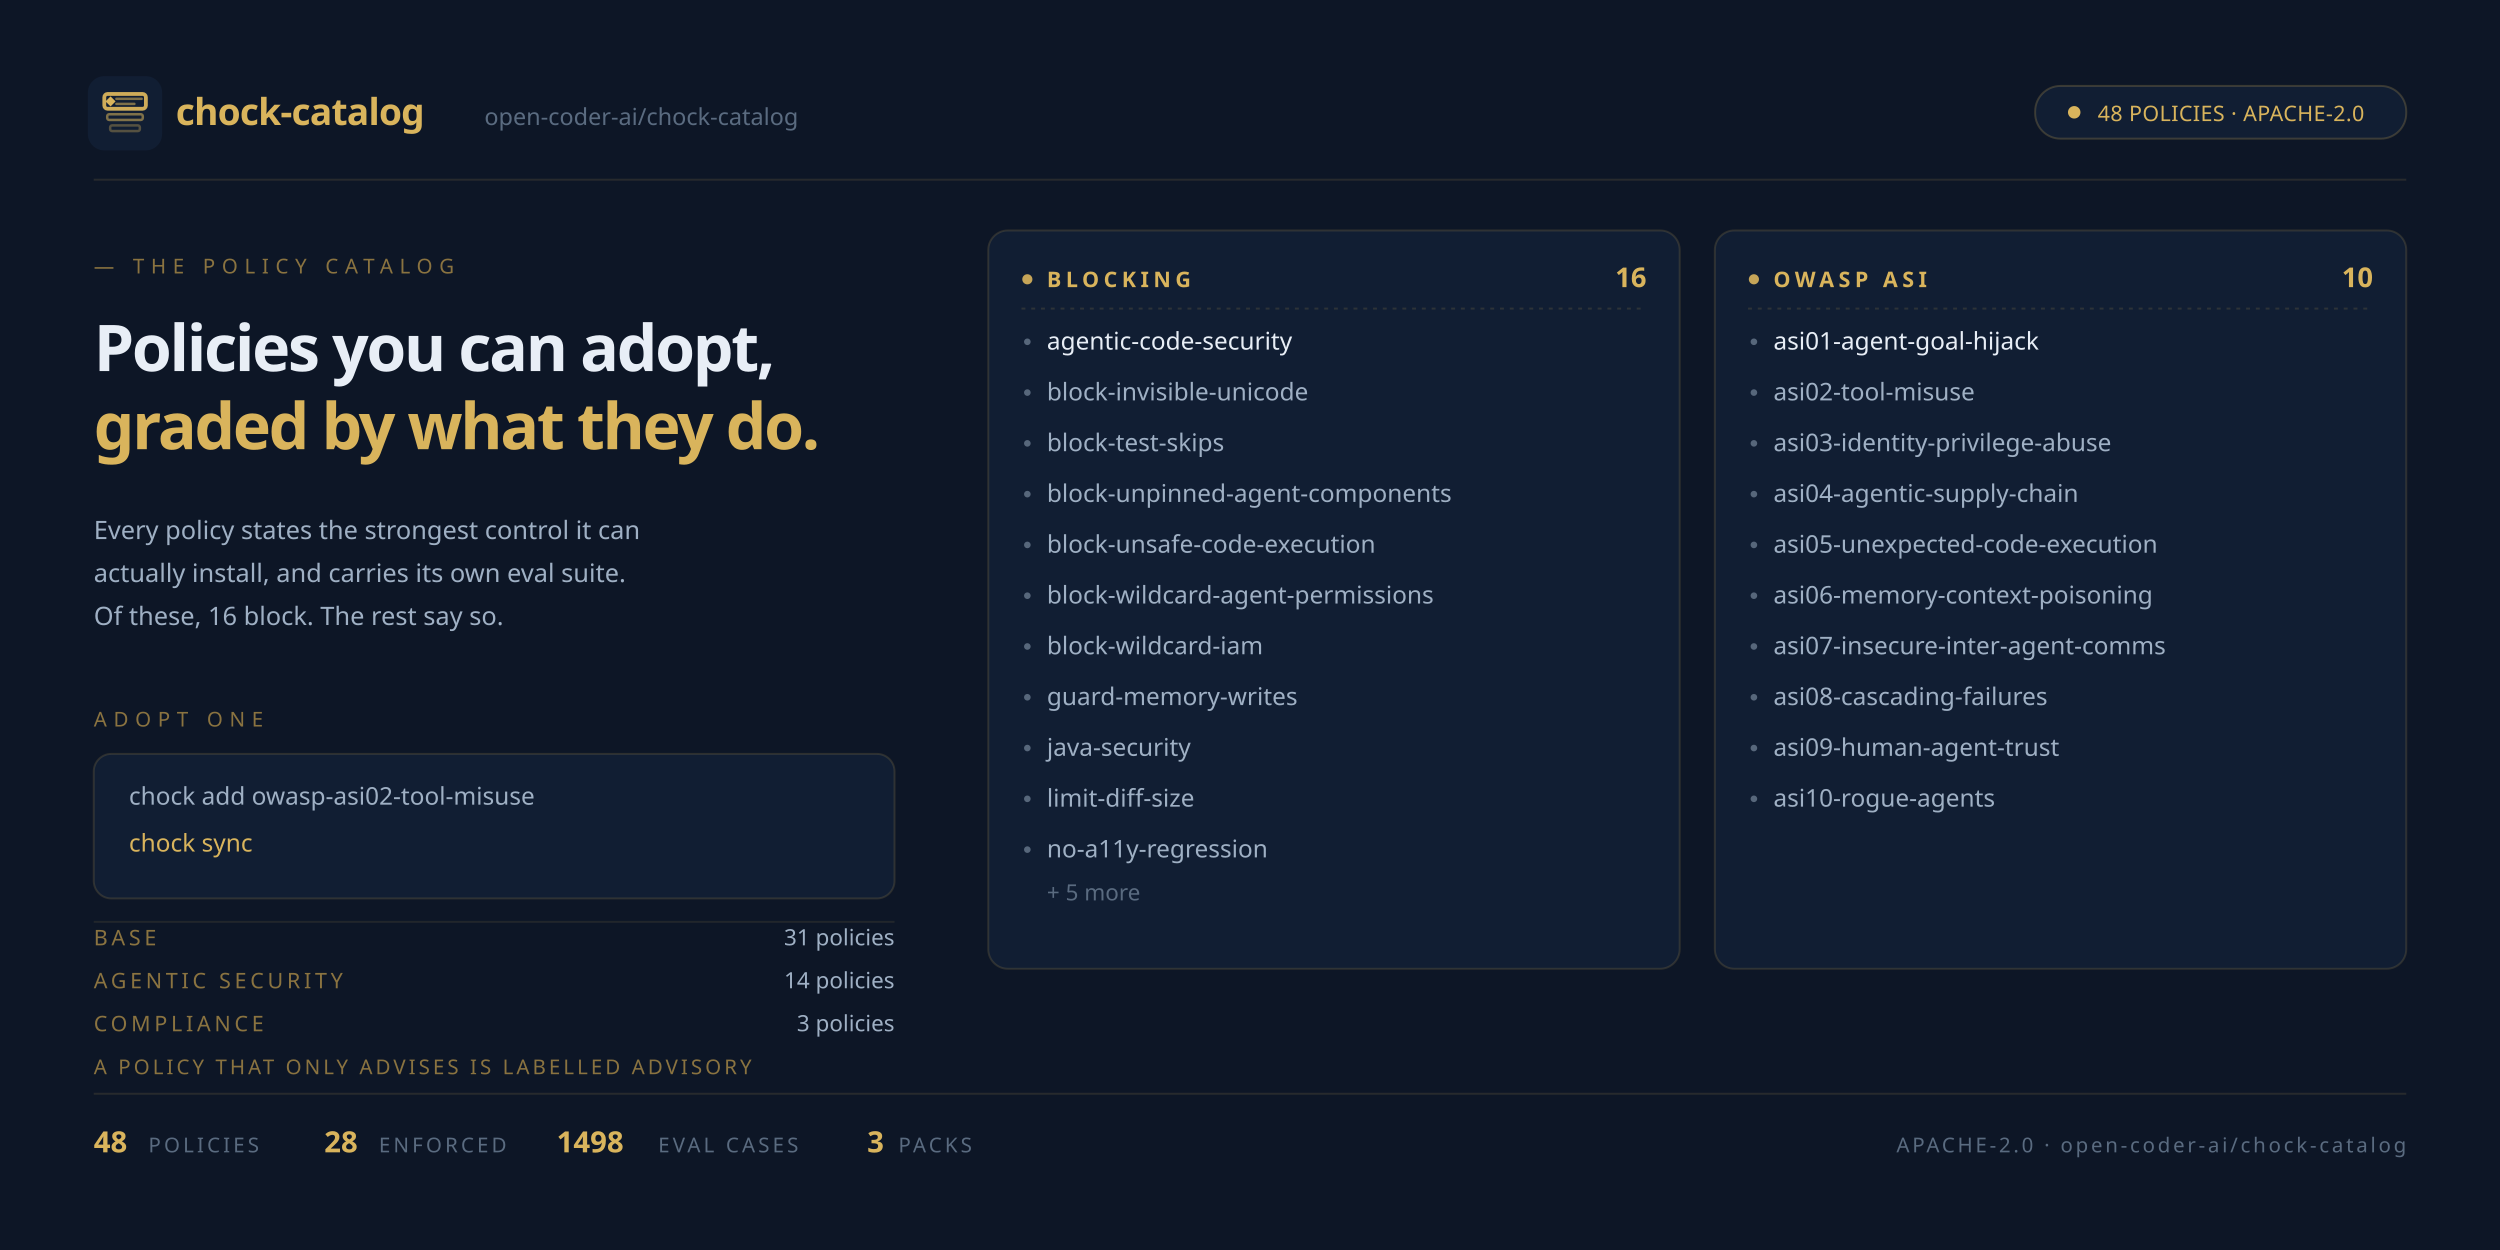
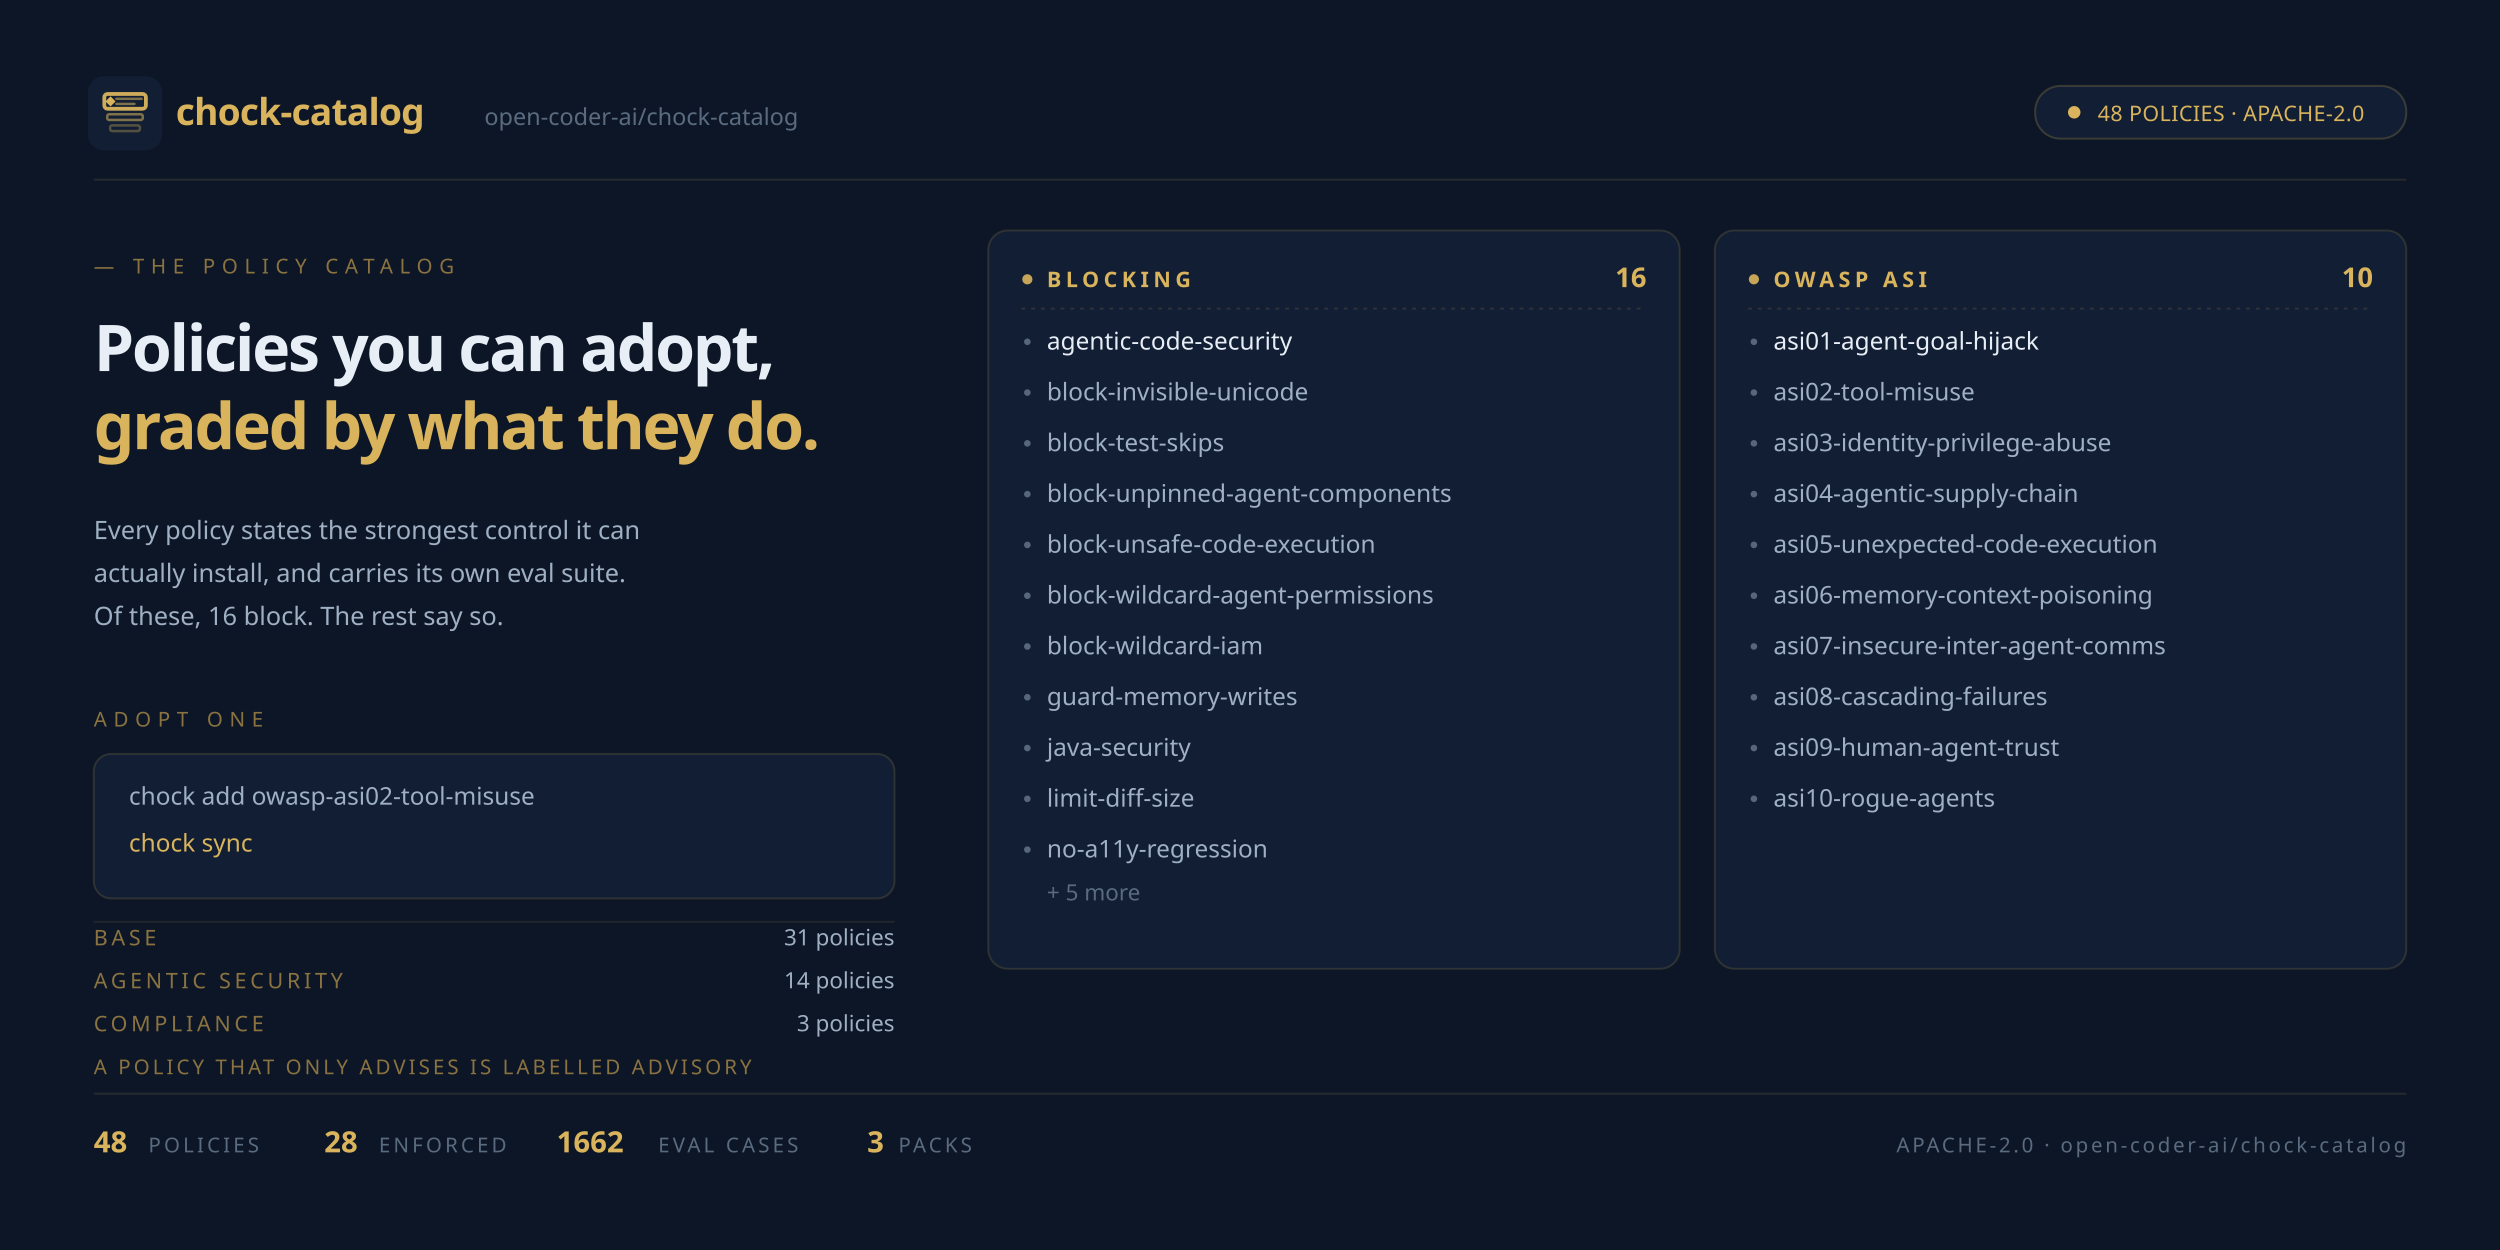
- <svg xmlns="http://www.w3.org/2000/svg" width="1280" height="640" viewBox="0 0 1280 640" role="img" aria-label="chock-catalog — the policy catalog for chock: policies you can adopt, graded by what they actually enforce. 48 policies across 3 packs (agentic-security 14, base 31, compliance 3); 28 enforced (19 at commit, 9 at pre-tool-use) and 20 advisory; 1498 eval cases. The 16 blocking policies: agentic-code-security, block-invisible-unicode, block-test-skips, block-unpinned-agent-components, block-unsafe-code-execution, block-wildcard-agent-permissions, block-wildcard-iam, guard-memory-writes, java-security, limit-diff-size, no-a11y-regression, pin-github-actions, protect-main-branch, protect-test-integrity, scan-secrets, verify-dependency-exists. Full OWASP Agentic Security Initiative top ten coverage, ASI01 through ASI10. Apache-2.0.">
+ <svg xmlns="http://www.w3.org/2000/svg" width="1280" height="640" viewBox="0 0 1280 640" role="img" aria-label="chock-catalog — the policy catalog for chock: policies you can adopt, graded by what they actually enforce. 48 policies across 3 packs (agentic-security 14, base 31, compliance 3); 28 enforced (19 at commit, 9 at pre-tool-use) and 20 advisory; 1662 eval cases. The 16 blocking policies: agentic-code-security, block-invisible-unicode, block-test-skips, block-unpinned-agent-components, block-unsafe-code-execution, block-wildcard-agent-permissions, block-wildcard-iam, guard-memory-writes, java-security, limit-diff-size, no-a11y-regression, pin-github-actions, protect-main-branch, protect-test-integrity, scan-secrets, verify-dependency-exists. Full OWASP Agentic Security Initiative top ten coverage, ASI01 through ASI10. Apache-2.0.">
  <rect width="1280" height="640" fill="#0D1626" />
  <rect x="45.0" y="39.0" width="38" height="38" rx="8.4" fill="#111E33" />
  <rect x="56.4" y="64.2" width="15.2" height="2.9" rx="1.0" fill="none" stroke="#D9B45C" stroke-width="1.29" stroke-opacity="0.34" />
  <rect x="54.9" y="58.5" width="18.2" height="2.9" rx="1.0" fill="none" stroke="#D9B45C" stroke-width="1.29" stroke-opacity="0.55" />
  <rect x="53.4" y="48.1" width="21.3" height="7.6" rx="1.7" fill="none" stroke="#D9B45C" stroke-width="1.94" stroke-opacity="0.95" />
  <rect x="54.77" y="50.10" width="3.65" height="3.65" transform="rotate(45 56.59 51.92)" fill="#D9B45C" />
  <line x1="59.6" y1="50.6" x2="72.5" y2="50.6" stroke="#D9B45C" stroke-width="1.29" stroke-opacity="0.55" stroke-linecap="round" />
  <line x1="59.6" y1="53.2" x2="68.8" y2="53.2" stroke="#D9B45C" stroke-width="1.29" stroke-opacity="0.55" stroke-linecap="round" />
  <text x="90" y="64" font-family="Geist Mono" font-size="19" font-weight="700" letter-spacing="-0.4" fill="#D9B45C">chock-catalog</text>
  <text x="248" y="64" font-family="Geist Mono" font-size="12" fill="#5A6B80">open-coder-ai/chock-catalog</text>
  <rect x="1042" y="44" width="190" height="27" rx="13" fill="#111E33" stroke="#D9B45C" stroke-opacity="0.22" />
  <circle cx="1062" cy="57.5" r="3.2" fill="#D9B45C" />
  <text x="1074" y="62" font-family="Geist Mono" font-size="11" letter-spacing="0.2" fill="#D9B45C">48 POLICIES · APACHE-2.0</text>
  <line x1="48" y1="92" x2="1232" y2="92" stroke="#D9B45C" stroke-opacity="0.13" stroke-width="1" />
  <text x="48" y="140" font-family="Geist Mono" font-size="10.5" letter-spacing="3.4" fill="#8A7340">— THE POLICY CATALOG</text>
  <text x="48" y="190" font-family="Geist Mono" font-size="33" font-weight="700" letter-spacing="-1.2" fill="#E8EEF6">Policies you can adopt,</text>
  <text x="48" y="230" font-family="Geist Mono" font-size="33" font-weight="700" letter-spacing="-1.2" fill="#D9B45C">graded by what they do.</text>
  <text x="48" y="276" font-family="Geist Mono" font-size="13" fill="#9FB0C4">Every policy states the strongest control it can</text>
  <text x="48" y="298" font-family="Geist Mono" font-size="13" fill="#9FB0C4">actually install, and carries its own eval suite.</text>
  <text x="48" y="320" font-family="Geist Mono" font-size="13" fill="#9FB0C4">Of these, 16 block. The rest say so.</text>
  <text x="48" y="372" font-family="Geist Mono" font-size="10.5" letter-spacing="3.4" fill="#8A7340">ADOPT ONE</text>
  <rect x="48" y="386" width="410" height="74" rx="9" fill="#111E33" stroke="#D9B45C" stroke-opacity="0.16" />
  <text x="66" y="412" font-family="Geist Mono" font-size="12.5" fill="#9FB0C4">chock add owasp-asi02-tool-misuse</text>
  <text x="66" y="436" font-family="Geist Mono" font-size="12.5" fill="#D9B45C">chock sync</text>
  <line x1="48" y1="472" x2="458" y2="472" stroke="#D9B45C" stroke-opacity="0.10" stroke-width="1" />
  <text x="48" y="484" font-family="Geist Mono" font-size="11" letter-spacing="1.9" fill="#8A7340">BASE</text>
  <text x="458" y="484" font-family="Geist Mono" font-size="11.5" text-anchor="end" fill="#9FB0C4">31 policies</text>
  <text x="48" y="506" font-family="Geist Mono" font-size="11" letter-spacing="1.9" fill="#8A7340">AGENTIC SECURITY</text>
  <text x="458" y="506" font-family="Geist Mono" font-size="11.5" text-anchor="end" fill="#9FB0C4">14 policies</text>
  <text x="48" y="528" font-family="Geist Mono" font-size="11" letter-spacing="1.9" fill="#8A7340">COMPLIANCE</text>
  <text x="458" y="528" font-family="Geist Mono" font-size="11.5" text-anchor="end" fill="#9FB0C4">3 policies</text>
  <text x="48" y="550" font-family="Geist Mono" font-size="10.5" letter-spacing="1.55" fill="#8A7340">A POLICY THAT ONLY ADVISES IS LABELLED ADVISORY</text>
  <rect x="506" y="118" width="354" height="378" rx="10" fill="#111E33" stroke="#D9B45C" stroke-opacity="0.16" stroke-width="1" />
  <circle cx="526" cy="143" r="2.6" fill="#D9B45C" fill-opacity="0.9" />
  <text x="536" y="147" font-family="Geist Mono" font-size="11" font-weight="700" letter-spacing="2.3" fill="#D9B45C">BLOCKING</text>
  <text x="843" y="147" font-family="Geist Mono" font-size="14" font-weight="700" text-anchor="end" fill="#D9B45C">16</text>
  <line x1="523" y1="158" x2="843" y2="158" stroke="#D9B45C" stroke-opacity="0.14" stroke-width="1" stroke-dasharray="2 3" />
  <circle cx="526" cy="175" r="1.7" fill="#9FB0C4" fill-opacity="0.5" />
  <text x="536" y="179" font-family="Geist Mono" font-size="12.5" fill="#E8EEF6">agentic-code-security</text>
  <circle cx="526" cy="201" r="1.7" fill="#9FB0C4" fill-opacity="0.5" />
  <text x="536" y="205" font-family="Geist Mono" font-size="12.5" fill="#9FB0C4">block-invisible-unicode</text>
  <circle cx="526" cy="227" r="1.7" fill="#9FB0C4" fill-opacity="0.5" />
  <text x="536" y="231" font-family="Geist Mono" font-size="12.5" fill="#9FB0C4">block-test-skips</text>
  <circle cx="526" cy="253" r="1.7" fill="#9FB0C4" fill-opacity="0.5" />
  <text x="536" y="257" font-family="Geist Mono" font-size="12.5" fill="#9FB0C4">block-unpinned-agent-components</text>
  <circle cx="526" cy="279" r="1.7" fill="#9FB0C4" fill-opacity="0.5" />
  <text x="536" y="283" font-family="Geist Mono" font-size="12.5" fill="#9FB0C4">block-unsafe-code-execution</text>
  <circle cx="526" cy="305" r="1.7" fill="#9FB0C4" fill-opacity="0.5" />
  <text x="536" y="309" font-family="Geist Mono" font-size="12.5" fill="#9FB0C4">block-wildcard-agent-permissions</text>
  <circle cx="526" cy="331" r="1.7" fill="#9FB0C4" fill-opacity="0.5" />
  <text x="536" y="335" font-family="Geist Mono" font-size="12.5" fill="#9FB0C4">block-wildcard-iam</text>
  <circle cx="526" cy="357" r="1.7" fill="#9FB0C4" fill-opacity="0.5" />
  <text x="536" y="361" font-family="Geist Mono" font-size="12.5" fill="#9FB0C4">guard-memory-writes</text>
  <circle cx="526" cy="383" r="1.7" fill="#9FB0C4" fill-opacity="0.5" />
  <text x="536" y="387" font-family="Geist Mono" font-size="12.5" fill="#9FB0C4">java-security</text>
  <circle cx="526" cy="409" r="1.7" fill="#9FB0C4" fill-opacity="0.5" />
  <text x="536" y="413" font-family="Geist Mono" font-size="12.5" fill="#9FB0C4">limit-diff-size</text>
  <circle cx="526" cy="435" r="1.7" fill="#9FB0C4" fill-opacity="0.5" />
  <text x="536" y="439" font-family="Geist Mono" font-size="12.5" fill="#9FB0C4">no-a11y-regression</text>
  <text x="536" y="461" font-family="Geist Mono" font-size="11.5" fill="#5A6B80">+ 5 more</text>
  <rect x="878" y="118" width="354" height="378" rx="10" fill="#111E33" stroke="#D9B45C" stroke-opacity="0.16" stroke-width="1" />
  <circle cx="898" cy="143" r="2.6" fill="#D9B45C" fill-opacity="0.9" />
  <text x="908" y="147" font-family="Geist Mono" font-size="11" font-weight="700" letter-spacing="2.3" fill="#D9B45C">OWASP ASI</text>
  <text x="1215" y="147" font-family="Geist Mono" font-size="14" font-weight="700" text-anchor="end" fill="#D9B45C">10</text>
  <line x1="895" y1="158" x2="1215" y2="158" stroke="#D9B45C" stroke-opacity="0.14" stroke-width="1" stroke-dasharray="2 3" />
  <circle cx="898" cy="175" r="1.7" fill="#9FB0C4" fill-opacity="0.5" />
  <text x="908" y="179" font-family="Geist Mono" font-size="12.5" fill="#E8EEF6">asi01-agent-goal-hijack</text>
  <circle cx="898" cy="201" r="1.7" fill="#9FB0C4" fill-opacity="0.5" />
  <text x="908" y="205" font-family="Geist Mono" font-size="12.5" fill="#9FB0C4">asi02-tool-misuse</text>
  <circle cx="898" cy="227" r="1.7" fill="#9FB0C4" fill-opacity="0.5" />
  <text x="908" y="231" font-family="Geist Mono" font-size="12.5" fill="#9FB0C4">asi03-identity-privilege-abuse</text>
  <circle cx="898" cy="253" r="1.7" fill="#9FB0C4" fill-opacity="0.5" />
  <text x="908" y="257" font-family="Geist Mono" font-size="12.5" fill="#9FB0C4">asi04-agentic-supply-chain</text>
  <circle cx="898" cy="279" r="1.7" fill="#9FB0C4" fill-opacity="0.5" />
  <text x="908" y="283" font-family="Geist Mono" font-size="12.5" fill="#9FB0C4">asi05-unexpected-code-execution</text>
  <circle cx="898" cy="305" r="1.7" fill="#9FB0C4" fill-opacity="0.5" />
  <text x="908" y="309" font-family="Geist Mono" font-size="12.5" fill="#9FB0C4">asi06-memory-context-poisoning</text>
  <circle cx="898" cy="331" r="1.7" fill="#9FB0C4" fill-opacity="0.5" />
  <text x="908" y="335" font-family="Geist Mono" font-size="12.5" fill="#9FB0C4">asi07-insecure-inter-agent-comms</text>
  <circle cx="898" cy="357" r="1.7" fill="#9FB0C4" fill-opacity="0.5" />
  <text x="908" y="361" font-family="Geist Mono" font-size="12.5" fill="#9FB0C4">asi08-cascading-failures</text>
  <circle cx="898" cy="383" r="1.7" fill="#9FB0C4" fill-opacity="0.5" />
  <text x="908" y="387" font-family="Geist Mono" font-size="12.5" fill="#9FB0C4">asi09-human-agent-trust</text>
  <circle cx="898" cy="409" r="1.7" fill="#9FB0C4" fill-opacity="0.5" />
  <text x="908" y="413" font-family="Geist Mono" font-size="12.5" fill="#9FB0C4">asi10-rogue-agents</text>
  <line x1="48" y1="560" x2="1232" y2="560" stroke="#D9B45C" stroke-opacity="0.13" stroke-width="1" />
  <text x="48" y="590" font-family="Geist Mono" font-size="15" font-weight="700" fill="#D9B45C">48</text>
  <text x="76" y="590" font-family="Geist Mono" font-size="10.5" letter-spacing="1.6" fill="#5A6B80">POLICIES</text>
  <text x="166" y="590" font-family="Geist Mono" font-size="15" font-weight="700" fill="#D9B45C">28</text>
  <text x="194" y="590" font-family="Geist Mono" font-size="10.5" letter-spacing="1.6" fill="#5A6B80">ENFORCED</text>
-   <text x="285" y="590" font-family="Geist Mono" font-size="15" font-weight="700" fill="#D9B45C">1498</text>
+   <text x="285" y="590" font-family="Geist Mono" font-size="15" font-weight="700" fill="#D9B45C">1662</text>
  <text x="337" y="590" font-family="Geist Mono" font-size="10.5" letter-spacing="1.6" fill="#5A6B80">EVAL CASES</text>
  <text x="444" y="590" font-family="Geist Mono" font-size="15" font-weight="700" fill="#D9B45C">3</text>
  <text x="460" y="590" font-family="Geist Mono" font-size="10.5" letter-spacing="1.6" fill="#5A6B80">PACKS</text>
  <text x="1232" y="590" font-family="Geist Mono" font-size="10.5" letter-spacing="1.4" text-anchor="end" fill="#5A6B80">APACHE-2.0 · open-coder-ai/chock-catalog</text>
</svg>
